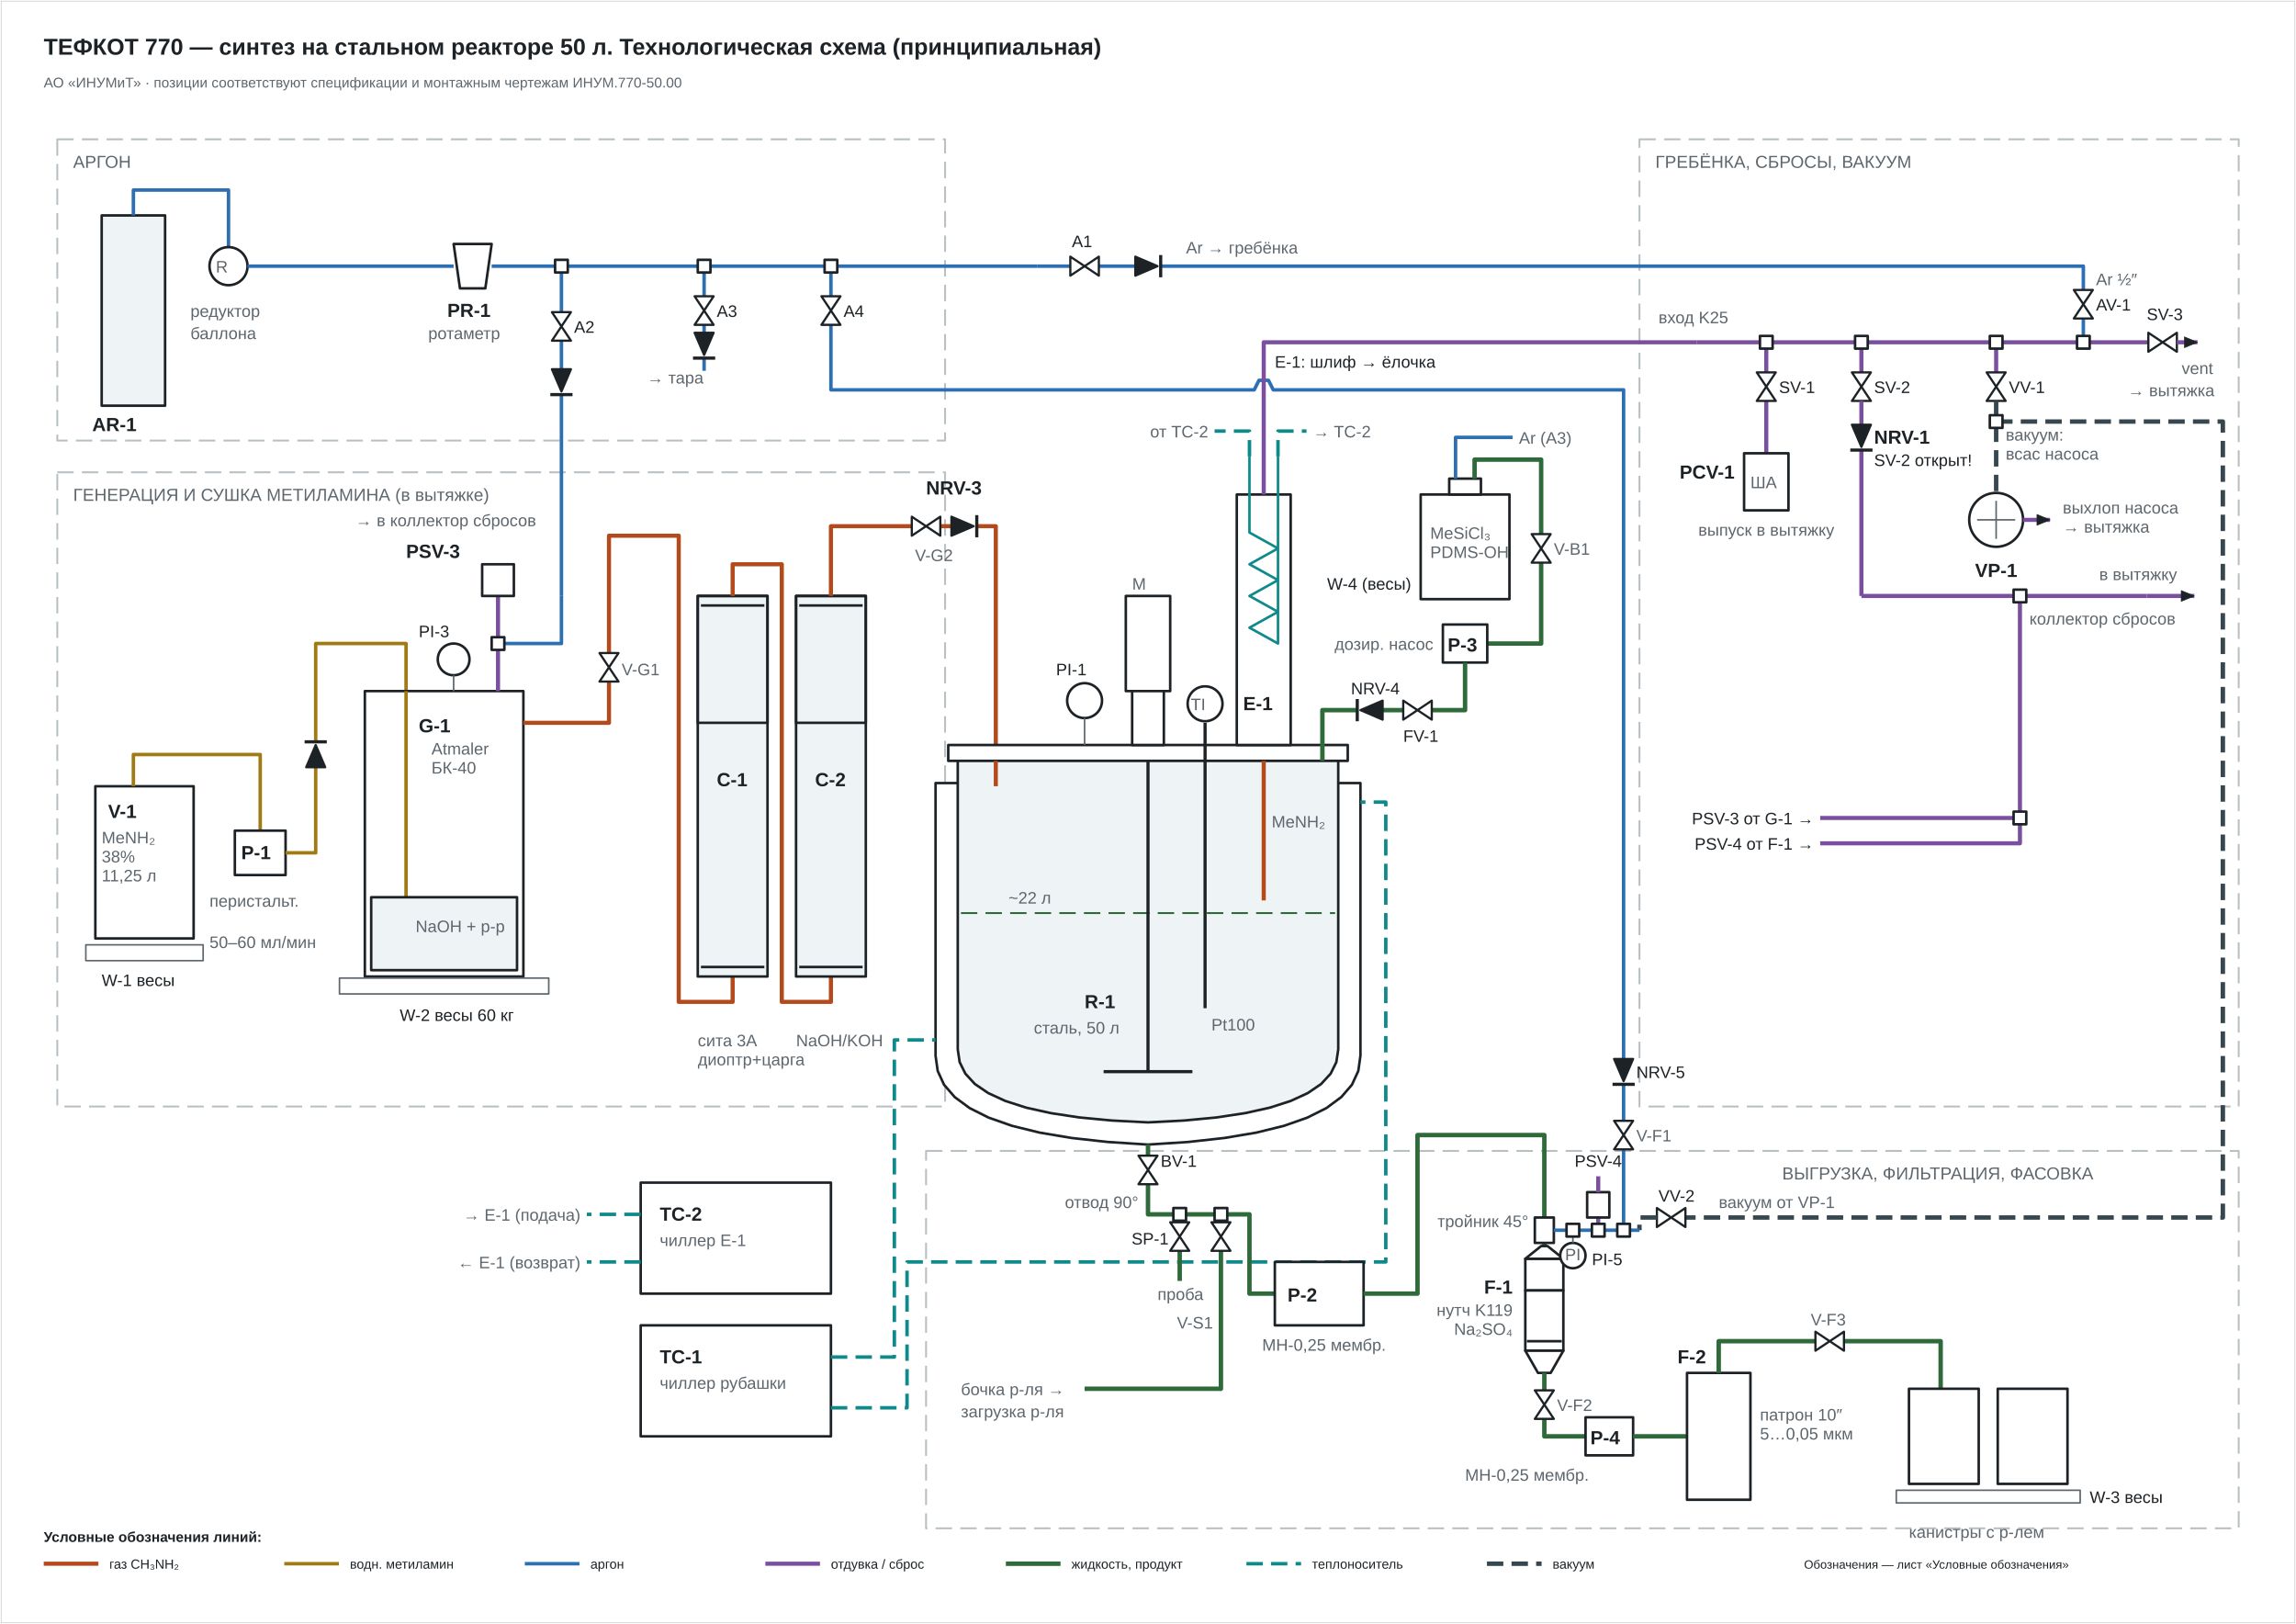
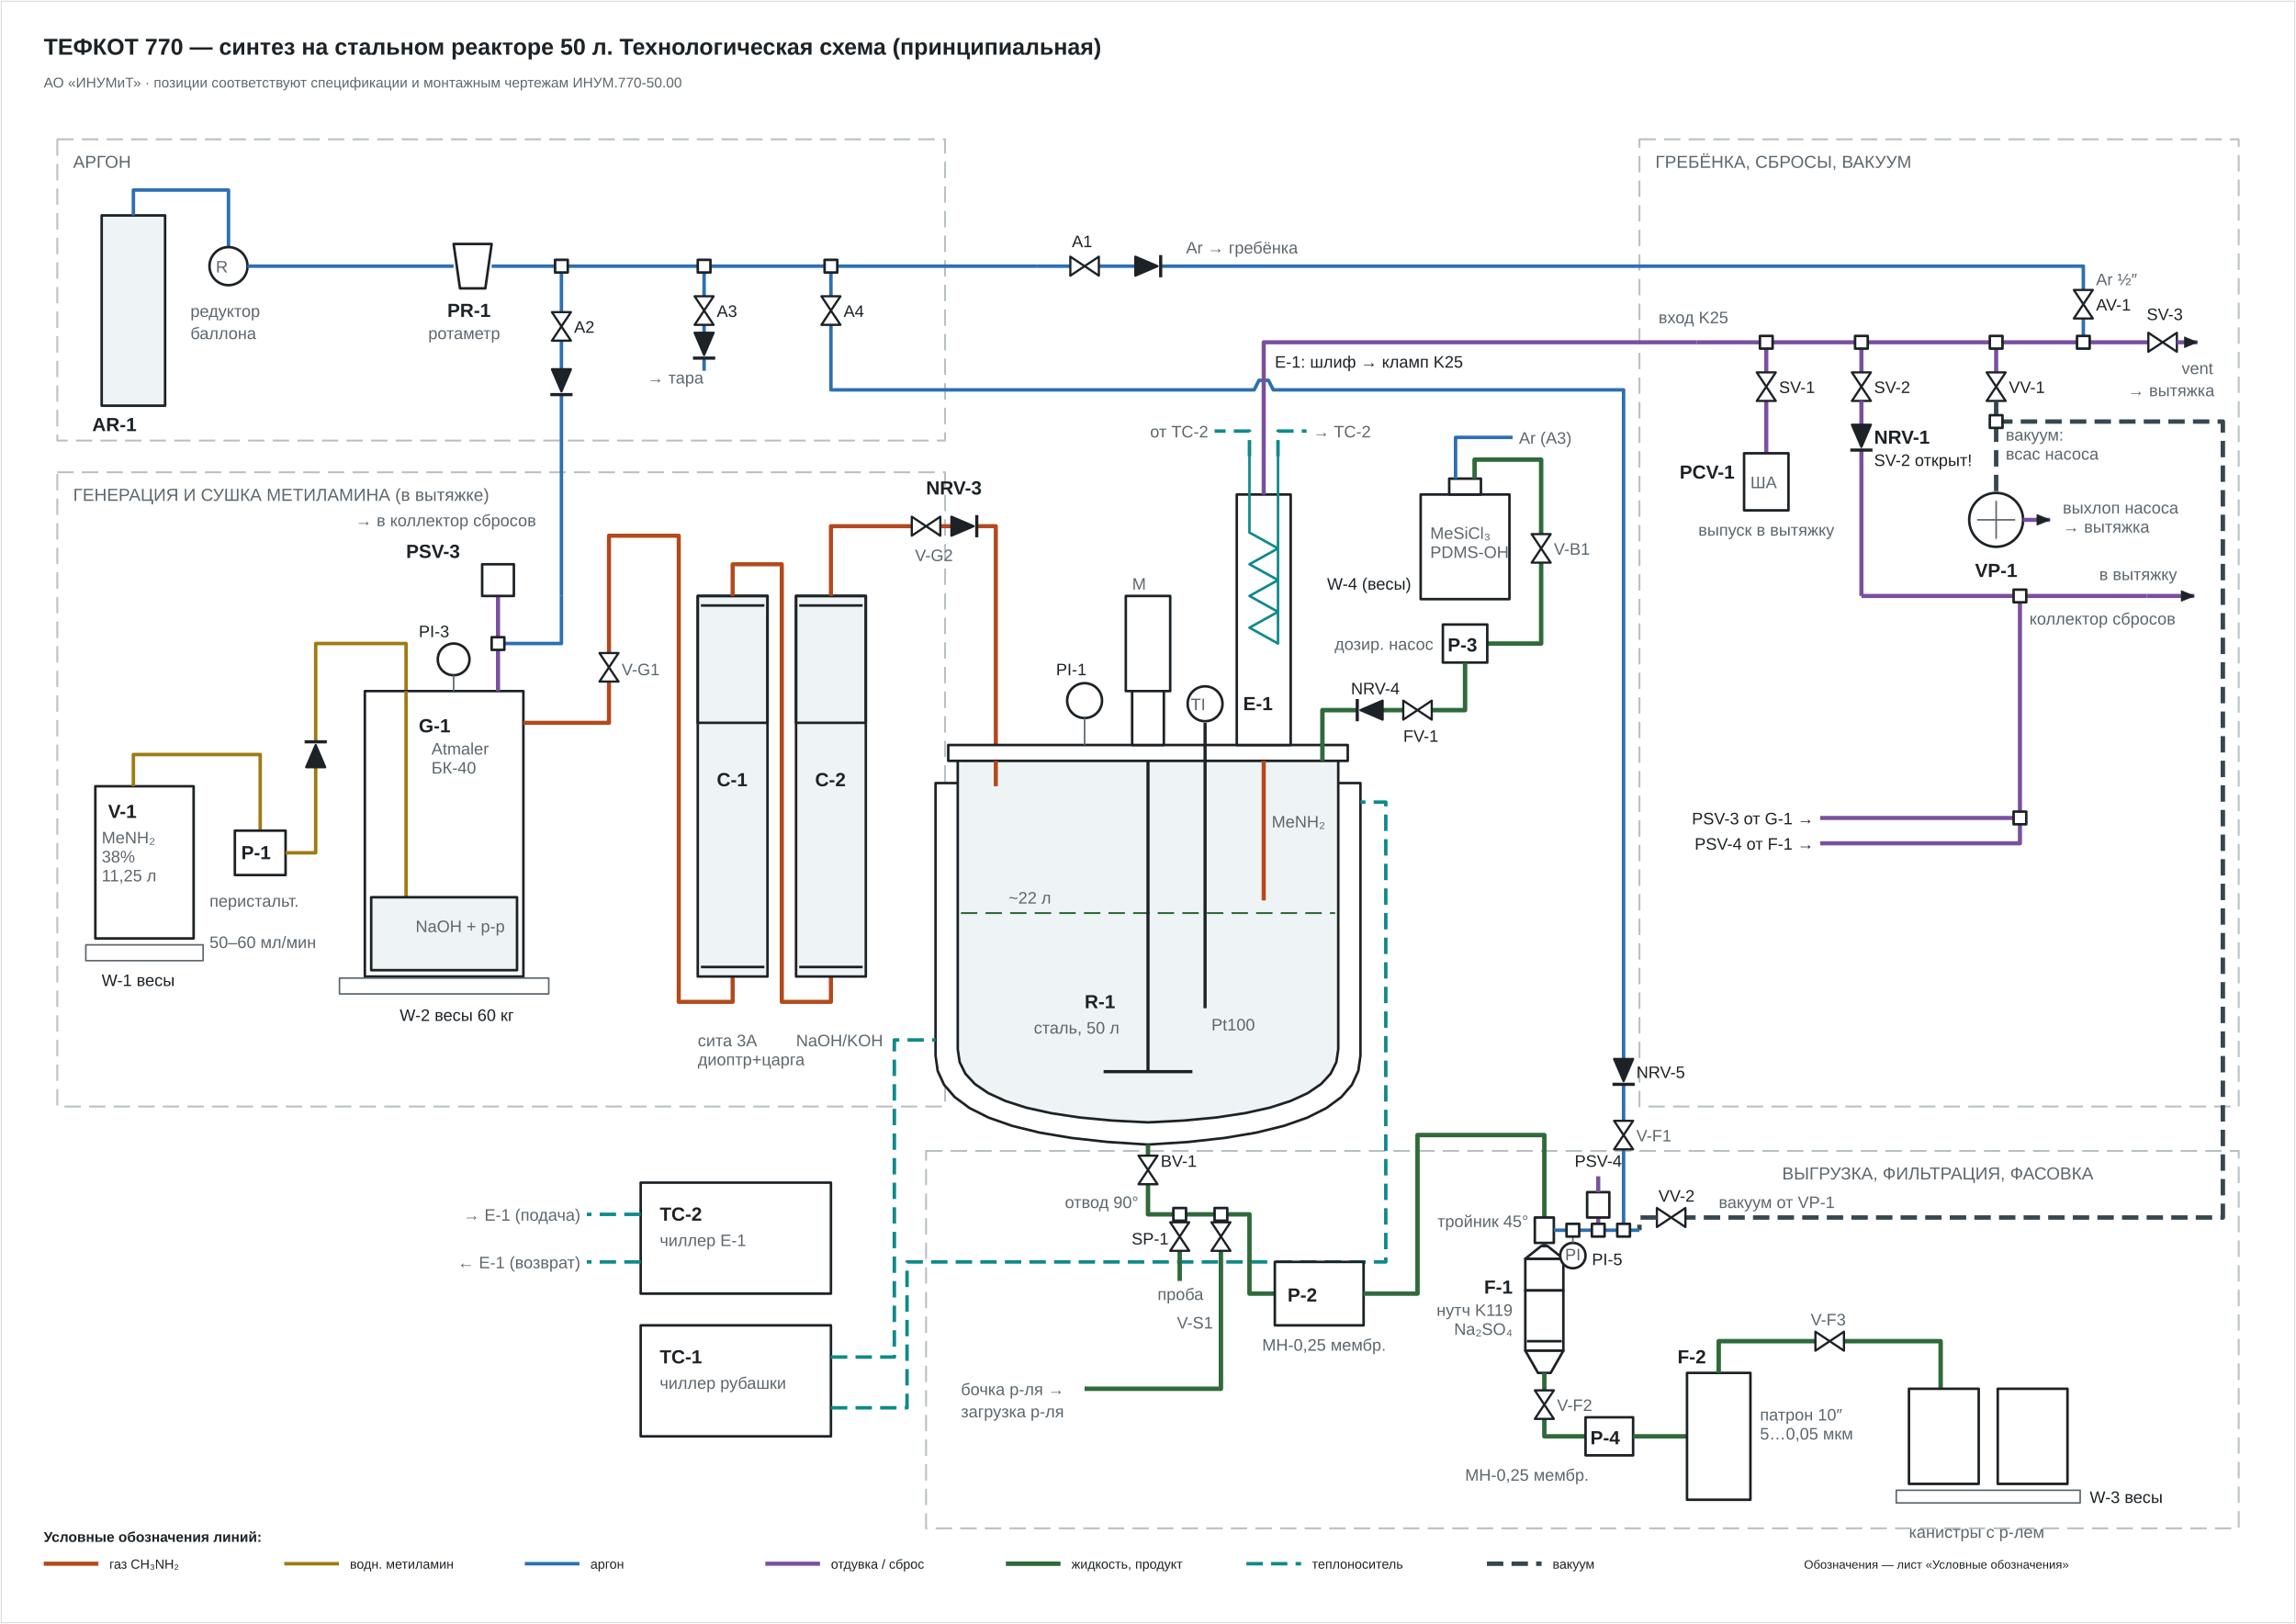
<svg xmlns="http://www.w3.org/2000/svg" viewBox="0 0 420.0 297.0" width="420.0mm" height="297.0mm" font-family="Arial, 'Liberation Sans', sans-serif">
  <rect width="100%" height="100%" fill="#fff" />
  <path d="M0.20,0.20 L419.80,0.20 L419.80,296.80 L0.20,296.80 Z" fill="none" stroke="#bbbbbb" stroke-width="0.1" stroke-linejoin="round" />
  <text x="8.00" y="10.00" font-size="4.2" text-anchor="start" fill="#1d2226" font-weight="bold">ТЕФКОТ 770 — синтез на стальном реакторе 50 л. Технологическая схема (принципиальная)</text>
  <text x="8.00" y="16.00" font-size="2.6" text-anchor="start" fill="#5d666d">АО «ИНУМиТ» · позиции соответствуют спецификации и монтажным чертежам ИНУМ.770-50.00</text>
  <path d="M10.48,25.48 L172.88,25.48 L172.88,80.58 L10.48,80.58 Z" fill="none" stroke="#b9c0c3" stroke-width="0.348" stroke-dasharray="3 1.5" stroke-linejoin="round" />
  <text x="13.38" y="30.70" font-size="3.19" text-anchor="start" fill="#5d666d">АРГОН</text>
  <path d="M10.48,86.38 L172.88,86.38 L172.88,202.38 L10.48,202.38 Z" fill="none" stroke="#b9c0c3" stroke-width="0.348" stroke-dasharray="3 1.5" stroke-linejoin="round" />
  <text x="13.38" y="91.60" font-size="3.19" text-anchor="start" fill="#5d666d">ГЕНЕРАЦИЯ И СУШКА МЕТИЛАМИНА (в вытяжке)</text>
  <path d="M299.90,25.48 L409.52,25.48 L409.52,202.38 L299.90,202.38 Z" fill="none" stroke="#b9c0c3" stroke-width="0.348" stroke-dasharray="3 1.5" stroke-linejoin="round" />
  <text x="302.80" y="30.70" font-size="3.19" text-anchor="start" fill="#5d666d">ГРЕБЁНКА, СБРОСЫ, ВАКУУМ</text>
  <path d="M169.40,210.50 L409.52,210.50 L409.52,279.52 L169.40,279.52 Z" fill="none" stroke="#b9c0c3" stroke-width="0.348" stroke-dasharray="3 1.5" stroke-linejoin="round" />
  <text x="326.00" y="215.72" font-size="3.19" text-anchor="start" fill="#5d666d">ВЫГРУЗКА, ФИЛЬТРАЦИЯ, ФАСОВКА</text>
  <path d="M18.60,39.40 L30.20,39.40 L30.20,74.20 L18.60,74.20 Z" fill="#eef3f5" stroke="#1d2226" stroke-width="0.464" stroke-linejoin="round" />
  <text x="16.86" y="78.84" font-size="3.48" text-anchor="start" fill="#1d2226" font-weight="bold">AR-1</text>
  <path d="M24.40,39.40 L24.40,34.76 L41.80,34.76 L41.80,45.20" fill="none" stroke="#2d6fb3" stroke-width="0.638" stroke-linejoin="round" />
  <circle cx="41.80" cy="48.68" r="3.48" fill="#ffffff" stroke="#1d2226" stroke-width="0.464" />
  <text x="39.48" y="49.84" font-size="3.045" text-anchor="start" fill="#5d666d">R</text>
  <text x="34.84" y="57.96" font-size="3.045" text-anchor="start" fill="#5d666d">редуктор</text>
  <text x="34.84" y="62.02" font-size="3.045" text-anchor="start" fill="#5d666d">баллона</text>
  <path d="M45.28,48.68 L82.98,48.68" fill="none" stroke="#2d6fb3" stroke-width="0.638" stroke-linejoin="round" />
  <path d="M82.98,44.62 L89.94,44.62 L88.78,52.74 L84.14,52.74 Z" fill="#ffffff" stroke="#1d2226" stroke-width="0.464" stroke-linejoin="round" />
  <text x="81.82" y="57.96" font-size="3.48" text-anchor="start" fill="#1d2226" font-weight="bold">PR-1</text>
  <text x="78.34" y="62.02" font-size="3.045" text-anchor="start" fill="#5d666d">ротаметр</text>
  <path d="M89.94,48.68 L169.40,48.68 L189.70,48.68" fill="none" stroke="#2d6fb3" stroke-width="0.638" stroke-linejoin="round" />
  <path d="M102.70,48.68 L102.70,57.09" fill="none" stroke="#2d6fb3" stroke-width="0.638" stroke-linejoin="round" />
  <path d="M102.70,62.31 L102.70,67.53" fill="none" stroke="#2d6fb3" stroke-width="0.638" stroke-linejoin="round" />
  <path d="M102.70,72.17 L102.70,109.00" fill="none" stroke="#2d6fb3" stroke-width="0.638" stroke-linejoin="round" />
  <path d="M100.96,57.09 L104.44,62.31 L100.96,62.31 L104.44,57.09 Z" fill="#ffffff" stroke="#1d2226" stroke-width="0.406" stroke-linejoin="round" />
  <text x="105.02" y="60.86" font-size="3.045" text-anchor="start" fill="#1d2226">A2</text>
  <path d="M100.96,67.53 L102.70,71.59 L104.44,67.53 Z" fill="#1d2226" stroke="#1d2226" stroke-width="0.406" stroke-linejoin="round" />
  <path d="M100.67,72.17 L104.73,72.17" fill="none" stroke="#1d2226" stroke-width="0.58" stroke-linejoin="round" />
  <path d="M128.80,48.68 L128.80,54.19" fill="none" stroke="#2d6fb3" stroke-width="0.638" stroke-linejoin="round" />
  <path d="M128.80,59.41 L128.80,60.86" fill="none" stroke="#2d6fb3" stroke-width="0.638" stroke-linejoin="round" />
  <path d="M128.80,65.50 L128.80,67.82" fill="none" stroke="#2d6fb3" stroke-width="0.638" stroke-linejoin="round" />
  <path d="M127.06,54.19 L130.54,59.41 L127.06,59.41 L130.54,54.19 Z" fill="#ffffff" stroke="#1d2226" stroke-width="0.406" stroke-linejoin="round" />
  <path d="M127.06,60.86 L128.80,64.92 L130.54,60.86 Z" fill="#1d2226" stroke="#1d2226" stroke-width="0.406" stroke-linejoin="round" />
  <path d="M126.77,65.50 L130.83,65.50" fill="none" stroke="#1d2226" stroke-width="0.58" stroke-linejoin="round" />
  <text x="131.12" y="57.96" font-size="3.045" text-anchor="start" fill="#1d2226">A3</text>
  <text x="118.36" y="70.14" font-size="3.045" text-anchor="start" fill="#5d666d">→ тара</text>
  <path d="M152.00,48.68 L152.00,54.19" fill="none" stroke="#2d6fb3" stroke-width="0.638" stroke-linejoin="round" />
  <path d="M152.00,59.41 L152.00,71.30 L229.43,71.30 L230.30,69.56 L232.04,69.56 L232.91,71.30 L297.00,71.30 L297.00,193.68" fill="none" stroke="#2d6fb3" stroke-width="0.638" stroke-linejoin="round" />
  <path d="M297.00,198.32 L297.00,204.99" fill="none" stroke="#2d6fb3" stroke-width="0.638" stroke-linejoin="round" />
  <path d="M297.00,210.21 L297.00,225.00" fill="none" stroke="#2d6fb3" stroke-width="0.638" stroke-linejoin="round" />
  <path d="M150.26,54.19 L153.74,59.41 L150.26,59.41 L153.74,54.19 Z" fill="#ffffff" stroke="#1d2226" stroke-width="0.406" stroke-linejoin="round" />
  <text x="154.32" y="57.96" font-size="3.045" text-anchor="start" fill="#1d2226">A4</text>
  <path d="M295.26,193.68 L297.00,197.74 L298.74,193.68 Z" fill="#1d2226" stroke="#1d2226" stroke-width="0.406" stroke-linejoin="round" />
  <path d="M294.97,198.32 L299.03,198.32" fill="none" stroke="#1d2226" stroke-width="0.58" stroke-linejoin="round" />
  <text x="299.32" y="197.16" font-size="3.045" text-anchor="start" fill="#1d2226">NRV-5</text>
  <path d="M295.26,204.99 L298.74,210.21 L295.26,210.21 L298.74,204.99 Z" fill="#ffffff" stroke="#1d2226" stroke-width="0.406" stroke-linejoin="round" />
  <text x="299.32" y="208.76" font-size="3.045" text-anchor="start" fill="#5d666d">V-F1</text>
  <path d="M189.70,48.68 L195.79,48.68" fill="none" stroke="#2d6fb3" stroke-width="0.638" stroke-linejoin="round" />
  <path d="M201.01,48.68 L207.68,48.68" fill="none" stroke="#2d6fb3" stroke-width="0.638" stroke-linejoin="round" />
  <path d="M212.32,48.68 L381.10,48.68 L381.10,53.03" fill="none" stroke="#2d6fb3" stroke-width="0.638" stroke-linejoin="round" />
  <path d="M381.10,58.25 L381.10,62.60" fill="none" stroke="#2d6fb3" stroke-width="0.638" stroke-linejoin="round" />
  <path d="M195.79,46.94 L201.01,50.42 L201.01,46.94 L195.79,50.42 Z" fill="#ffffff" stroke="#1d2226" stroke-width="0.406" stroke-linejoin="round" />
  <text x="196.08" y="45.20" font-size="3.045" text-anchor="start" fill="#1d2226">A1</text>
  <path d="M207.68,46.94 L211.74,48.68 L207.68,50.42 Z" fill="#1d2226" stroke="#1d2226" stroke-width="0.406" stroke-linejoin="round" />
  <path d="M212.32,46.65 L212.32,50.71" fill="none" stroke="#1d2226" stroke-width="0.58" stroke-linejoin="round" />
  <text x="216.96" y="46.36" font-size="3.045" text-anchor="start" fill="#5d666d">Ar → гребёнка</text>
  <path d="M17.44,143.80 L35.42,143.80 L35.42,171.64 L17.44,171.64 Z" fill="#ffffff" stroke="#1d2226" stroke-width="0.464" stroke-linejoin="round" />
  <text x="19.76" y="149.60" font-size="3.48" text-anchor="start" fill="#1d2226" font-weight="bold">V-1</text>
  <text x="18.60" y="154.24" font-size="3.045" text-anchor="start" fill="#5d666d">MeNH₂</text>
  <text x="18.60" y="157.72" font-size="3.045" text-anchor="start" fill="#5d666d">38%</text>
  <text x="18.60" y="161.20" font-size="3.045" text-anchor="start" fill="#5d666d">11,25 л</text>
  <path d="M15.70,172.80 L37.16,172.80 L37.16,175.70 L15.70,175.70 Z" fill="none" stroke="#5d666d" stroke-width="0.29" stroke-linejoin="round" />
  <text x="18.60" y="180.34" font-size="3.045" text-anchor="start" fill="#1d2226">W-1 весы</text>
  <path d="M24.40,143.80 L24.40,138.00 L47.60,138.00 L47.60,151.92" fill="none" stroke="#a07a12" stroke-width="0.638" stroke-linejoin="round" />
  <path d="M42.96,151.92 L52.24,151.92 L52.24,160.04 L42.96,160.04 Z" fill="#ffffff" stroke="#1d2226" stroke-width="0.464" stroke-linejoin="round" />
  <text x="44.12" y="157.14" font-size="3.48" text-anchor="start" fill="#1d2226" font-weight="bold">P-1</text>
  <text x="38.32" y="165.84" font-size="3.045" text-anchor="start" fill="#5d666d">перистальт.</text>
  <text x="38.32" y="173.38" font-size="3.045" text-anchor="start" fill="#5d666d">50–60 мл/мин</text>
  <path d="M52.24,155.98 L57.75,155.98 L57.75,140.32" fill="none" stroke="#a07a12" stroke-width="0.638" stroke-linejoin="round" />
  <path d="M57.75,135.68 L57.75,117.70 L74.28,117.70 L74.28,126.40" fill="none" stroke="#a07a12" stroke-width="0.638" stroke-linejoin="round" />
  <path d="M56.01,140.32 L57.75,136.26 L59.49,140.32 Z" fill="#1d2226" stroke="#1d2226" stroke-width="0.406" stroke-linejoin="round" />
  <path d="M55.72,135.68 L59.78,135.68" fill="none" stroke="#1d2226" stroke-width="0.58" stroke-linejoin="round" />
  <path d="M66.74,126.40 L95.74,126.40 L95.74,178.60 L66.74,178.60 Z" fill="#ffffff" stroke="#1d2226" stroke-width="0.464" stroke-linejoin="round" />
  <path d="M74.28,126.40 L74.28,172.80" fill="none" stroke="#a07a12" stroke-width="0.638" stroke-linejoin="round" />
  <path d="M67.90,164.10 L94.58,164.10 L94.58,177.44 L67.90,177.44 Z" fill="#eef3f5" stroke="#1d2226" stroke-width="0.464" stroke-linejoin="round" />
  <text x="76.02" y="170.48" font-size="3.045" text-anchor="start" fill="#5d666d">NaOH + р-р</text>
  <text x="76.60" y="133.94" font-size="3.48" text-anchor="start" fill="#1d2226" font-weight="bold">G-1</text>
  <text x="78.92" y="138.00" font-size="3.045" text-anchor="start" fill="#5d666d">Atmaler</text>
  <text x="78.92" y="141.48" font-size="3.045" text-anchor="start" fill="#5d666d">БК-40</text>
  <path d="M62.10,178.89 L100.38,178.89 L100.38,181.79 L62.10,181.79 Z" fill="none" stroke="#5d666d" stroke-width="0.29" stroke-linejoin="round" />
  <text x="73.12" y="186.72" font-size="3.045" text-anchor="start" fill="#1d2226">W-2 весы 60 кг</text>
  <path d="M91.10,126.40 L91.10,117.70 L91.10,109.00" fill="none" stroke="#7a4fa0" stroke-width="0.754" stroke-linejoin="round" />
  <path d="M88.20,103.20 L94.00,103.20 L94.00,109.00 L88.20,109.00 Z" fill="#ffffff" stroke="#1d2226" stroke-width="0.464" stroke-linejoin="round" />
  <text x="74.28" y="102.04" font-size="3.48" text-anchor="start" fill="#1d2226" font-weight="bold">PSV-3</text>
  <text x="65.00" y="96.24" font-size="3.045" text-anchor="start" fill="#5d666d">→ в коллектор сбросов</text>
  <circle cx="82.98" cy="120.60" r="2.90" fill="#ffffff" stroke="#1d2226" stroke-width="0.464" />
  <path d="M82.98,123.50 L82.98,126.40" fill="none" stroke="#5d666d" stroke-width="0.29" stroke-linejoin="round" />
  <text x="76.60" y="116.54" font-size="3.045" text-anchor="start" fill="#1d2226">PI-3</text>
  <path d="M102.70,109.00 L102.70,117.70 L91.10,117.70" fill="none" stroke="#2d6fb3" stroke-width="0.638" stroke-linejoin="round" />
  <path d="M95.74,132.20 L111.40,132.20 L111.40,124.66" fill="none" stroke="#b4491b" stroke-width="0.754" stroke-linejoin="round" />
  <path d="M111.40,119.44 L111.40,97.98 L124.16,97.98 L124.16,183.24 L134.02,183.24 L134.02,178.60" fill="none" stroke="#b4491b" stroke-width="0.754" stroke-linejoin="round" />
  <path d="M109.66,119.44 L113.14,124.66 L109.66,124.66 L113.14,119.44 Z" fill="#ffffff" stroke="#1d2226" stroke-width="0.406" stroke-linejoin="round" />
  <text x="113.72" y="123.50" font-size="3.045" text-anchor="start" fill="#5d666d">V-G1</text>
  <path d="M127.64,109.00 L140.40,109.00 L140.40,178.60 L127.64,178.60 Z" fill="#eef3f5" stroke="#1d2226" stroke-width="0.464" stroke-linejoin="round" />
  <path d="M127.64,109.00 L140.40,109.00 L140.40,132.20 L127.64,132.20 Z" fill="none" stroke="#1d2226" stroke-width="0.464" stroke-linejoin="round" />
  <path d="M128.22,110.74 L139.82,110.74" fill="none" stroke="#1d2226" stroke-width="0.464" stroke-linejoin="round" />
  <path d="M128.22,176.86 L139.82,176.86" fill="none" stroke="#1d2226" stroke-width="0.464" stroke-linejoin="round" />
  <text x="131.12" y="143.80" font-size="3.48" text-anchor="start" fill="#1d2226" font-weight="bold">C-1</text>
  <text x="127.64" y="191.36" font-size="3.045" text-anchor="start" fill="#5d666d">сита 3A</text>
  <text x="127.64" y="194.84" font-size="3.045" text-anchor="start" fill="#5d666d">диоптр+царга</text>
  <path d="M134.02,109.00 L134.02,103.20 L143.01,103.20 L143.01,183.24 L152.00,183.24 L152.00,178.60" fill="none" stroke="#b4491b" stroke-width="0.754" stroke-linejoin="round" />
  <path d="M145.62,109.00 L158.38,109.00 L158.38,178.60 L145.62,178.60 Z" fill="#eef3f5" stroke="#1d2226" stroke-width="0.464" stroke-linejoin="round" />
  <path d="M145.62,109.00 L158.38,109.00 L158.38,132.20 L145.62,132.20 Z" fill="none" stroke="#1d2226" stroke-width="0.464" stroke-linejoin="round" />
  <path d="M146.20,110.74 L157.80,110.74" fill="none" stroke="#1d2226" stroke-width="0.464" stroke-linejoin="round" />
  <path d="M146.20,176.86 L157.80,176.86" fill="none" stroke="#1d2226" stroke-width="0.464" stroke-linejoin="round" />
  <text x="149.10" y="143.80" font-size="3.48" text-anchor="start" fill="#1d2226" font-weight="bold">C-2</text>
  <text x="145.62" y="191.36" font-size="3.045" text-anchor="start" fill="#5d666d">NaOH/KOH</text>
  <path d="M152.00,109.00 L152.00,96.24 L166.79,96.24" fill="none" stroke="#b4491b" stroke-width="0.754" stroke-linejoin="round" />
  <path d="M172.01,96.24 L174.04,96.24" fill="none" stroke="#b4491b" stroke-width="0.754" stroke-linejoin="round" />
  <path d="M178.68,96.24 L182.16,96.24 L182.16,136.26" fill="none" stroke="#b4491b" stroke-width="0.754" stroke-linejoin="round" />
  <path d="M166.79,94.50 L172.01,97.98 L172.01,94.50 L166.79,97.98 Z" fill="#ffffff" stroke="#1d2226" stroke-width="0.406" stroke-linejoin="round" />
  <text x="167.37" y="102.62" font-size="3.045" text-anchor="start" fill="#5d666d">V-G2</text>
  <path d="M174.04,94.50 L178.10,96.24 L174.04,97.98 Z" fill="#1d2226" stroke="#1d2226" stroke-width="0.406" stroke-linejoin="round" />
  <path d="M178.68,94.21 L178.68,98.27" fill="none" stroke="#1d2226" stroke-width="0.58" stroke-linejoin="round" />
  <text x="169.40" y="90.44" font-size="3.48" text-anchor="start" fill="#1d2226" font-weight="bold">NRV-3</text>
  <path d="M171.14,143.22 L171.14,193.10 L171.53,195.87 L172.69,198.39 L174.64,200.65 L177.36,202.66 L180.85,204.41 L185.13,205.91 L190.18,207.15 L196.01,208.13 L202.62,208.86 L210.00,209.34 L217.38,208.86 L223.99,208.13 L229.82,207.15 L234.87,205.91 L239.14,204.41 L242.64,202.66 L245.36,200.65 L247.31,198.39 L248.47,195.87 L248.86,193.10 L248.86,143.22 Z" fill="#ffffff" stroke="#1d2226" stroke-width="0.464" stroke-linejoin="round" />
  <path d="M175.20,138.00 L175.20,191.94 L175.55,194.27 L176.59,196.37 L178.33,198.26 L180.77,199.92 L183.90,201.36 L187.73,202.59 L192.25,203.59 L197.47,204.38 L203.39,204.94 L210.00,205.28 L216.61,204.94 L222.53,204.38 L227.75,203.59 L232.27,202.59 L236.10,201.36 L239.23,199.92 L241.67,198.26 L243.41,196.37 L244.45,194.27 L244.80,191.94 L244.80,138.00 Z" fill="#eef3f5" stroke="#1d2226" stroke-width="0.464" stroke-linejoin="round" />
  <path d="M173.46,136.26 L246.54,136.26 L246.54,139.16 L173.46,139.16 Z" fill="#ffffff" stroke="#1d2226" stroke-width="0.464" stroke-linejoin="round" />
  <path d="M175.78,167.00 L244.22,167.00" fill="none" stroke="#2f6b3a" stroke-width="0.348" stroke-dasharray="3 1.5" stroke-linejoin="round" />
  <text x="184.48" y="165.26" font-size="3.045" text-anchor="start" fill="#5d666d">~22 л</text>
  <text x="198.40" y="184.40" font-size="3.48" text-anchor="start" fill="#1d2226" font-weight="bold">R-1</text>
  <text x="189.12" y="189.04" font-size="3.045" text-anchor="start" fill="#5d666d">сталь, 50 л</text>
  <path d="M182.16,139.16 L182.16,143.80" fill="none" stroke="#b4491b" stroke-width="0.754" stroke-linejoin="round" />
  <path d="M231.17,139.16 L231.17,164.68" fill="none" stroke="#b4491b" stroke-width="0.754" stroke-linejoin="round" />
  <text x="232.62" y="151.34" font-size="3.045" text-anchor="start" fill="#5d666d">MeNH₂</text>
  <circle cx="198.40" cy="128.14" r="3.19" fill="#ffffff" stroke="#1d2226" stroke-width="0.464" />
  <path d="M198.40,131.33 L198.40,136.26" fill="none" stroke="#5d666d" stroke-width="0.29" stroke-linejoin="round" />
  <text x="193.18" y="123.50" font-size="3.045" text-anchor="start" fill="#1d2226">PI-1</text>
  <path d="M205.94,109.00 L214.06,109.00 L214.06,126.40 L205.94,126.40 Z" fill="#ffffff" stroke="#1d2226" stroke-width="0.464" stroke-linejoin="round" />
  <text x="207.10" y="107.84" font-size="3.045" text-anchor="start" fill="#5d666d">M</text>
  <path d="M207.10,126.40 L212.90,126.40 L212.90,136.26 L207.10,136.26 Z" fill="#ffffff" stroke="#1d2226" stroke-width="0.464" stroke-linejoin="round" />
  <path d="M210.00,139.16 L210.00,196.00" fill="none" stroke="#1d2226" stroke-width="0.58" stroke-linejoin="round" />
  <path d="M201.88,196.00 L218.12,196.00" fill="none" stroke="#1d2226" stroke-width="0.58" stroke-linejoin="round" />
  <path d="M220.44,132.20 L220.44,184.40" fill="none" stroke="#1d2226" stroke-width="0.58" stroke-linejoin="round" />
  <circle cx="220.44" cy="128.72" r="3.19" fill="#ffffff" stroke="#1d2226" stroke-width="0.464" />
  <text x="217.83" y="129.88" font-size="3.045" text-anchor="start" fill="#5d666d">TI</text>
  <text x="221.60" y="188.46" font-size="3.045" text-anchor="start" fill="#5d666d">Pt100</text>
  <path d="M226.24,90.44 L236.10,90.44 L236.10,136.26 L226.24,136.26 Z" fill="#ffffff" stroke="#1d2226" stroke-width="0.464" stroke-linejoin="round" />
  <path d="M228.56,83.48 L228.56,97.40 L233.78,100.30 L228.56,103.20 L233.78,106.10 L228.56,109.00 L233.78,111.90 L228.56,114.80 L233.78,117.70 L233.78,83.48" fill="none" stroke="#0f8a8a" stroke-width="0.464" stroke-linejoin="round" />
  <path d="M228.56,83.48 L228.56,78.84 L222.18,78.84" fill="none" stroke="#0f8a8a" stroke-width="0.638" stroke-dasharray="3 1.5" stroke-linejoin="round" />
  <path d="M233.78,83.48 L233.78,78.84 L239.00,78.84" fill="none" stroke="#0f8a8a" stroke-width="0.638" stroke-dasharray="3 1.5" stroke-linejoin="round" />
  <text x="240.16" y="80.00" font-size="3.045" text-anchor="start" fill="#5d666d">→ TC-2</text>
  <text x="221.02" y="80.00" font-size="3.045" text-anchor="end" fill="#5d666d">от TC-2</text>
  <text x="227.40" y="129.88" font-size="3.48" text-anchor="start" fill="#1d2226" font-weight="bold">E-1</text>
  <path d="M259.88,90.44 L276.12,90.44 L276.12,109.58 L259.88,109.58 Z" fill="#ffffff" stroke="#1d2226" stroke-width="0.464" stroke-linejoin="round" />
  <path d="M265.10,87.54 L270.90,87.54 L270.90,90.44 L265.10,90.44 Z" fill="#ffffff" stroke="#1d2226" stroke-width="0.464" stroke-linejoin="round" />
  <text x="261.62" y="98.56" font-size="3.045" text-anchor="start" fill="#5d666d">MeSiCl₃</text>
  <text x="261.62" y="102.04" font-size="3.045" text-anchor="start" fill="#5d666d">PDMS-OH</text>
  <text x="258.14" y="107.84" font-size="3.045" text-anchor="end" fill="#1d2226">W-4 (весы)</text>
  <path d="M266.26,87.54 L266.26,80.00 L276.70,80.00" fill="none" stroke="#2d6fb3" stroke-width="0.638" stroke-linejoin="round" />
  <text x="277.86" y="81.16" font-size="3.045" text-anchor="start" fill="#5d666d">Ar (A3)</text>
  <path d="M269.74,87.54 L269.74,84.06 L281.92,84.06 L281.92,97.69" fill="none" stroke="#2f6b3a" stroke-width="0.812" stroke-linejoin="round" />
  <path d="M281.92,102.91 L281.92,117.70 L272.06,117.70" fill="none" stroke="#2f6b3a" stroke-width="0.812" stroke-linejoin="round" />
  <path d="M280.18,97.69 L283.66,102.91 L280.18,102.91 L283.66,97.69 Z" fill="#ffffff" stroke="#1d2226" stroke-width="0.406" stroke-linejoin="round" />
  <text x="284.24" y="101.46" font-size="3.045" text-anchor="start" fill="#5d666d">V-B1</text>
  <path d="M263.94,114.22 L272.06,114.22 L272.06,121.18 L263.94,121.18 Z" fill="#ffffff" stroke="#1d2226" stroke-width="0.464" stroke-linejoin="round" />
  <text x="264.81" y="119.15" font-size="3.48" text-anchor="start" fill="#1d2226" font-weight="bold">P-3</text>
  <text x="262.20" y="118.86" font-size="3.045" text-anchor="end" fill="#5d666d">дозир. насос</text>
  <path d="M268.00,121.18 L268.00,129.88 L261.91,129.88" fill="none" stroke="#2f6b3a" stroke-width="0.812" stroke-linejoin="round" />
  <path d="M256.69,129.88 L252.92,129.88" fill="none" stroke="#2f6b3a" stroke-width="0.812" stroke-linejoin="round" />
  <path d="M248.28,129.88 L241.90,129.88 L241.90,139.16" fill="none" stroke="#2f6b3a" stroke-width="0.812" stroke-linejoin="round" />
  <path d="M256.69,128.14 L261.91,131.62 L261.91,128.14 L256.69,131.62 Z" fill="#ffffff" stroke="#1d2226" stroke-width="0.406" stroke-linejoin="round" />
  <text x="256.69" y="135.68" font-size="3.045" text-anchor="start" fill="#1d2226">FV-1</text>
  <path d="M252.92,128.14 L248.86,129.88 L252.92,131.62 Z" fill="#1d2226" stroke="#1d2226" stroke-width="0.406" stroke-linejoin="round" />
  <path d="M248.28,127.85 L248.28,131.91" fill="none" stroke="#1d2226" stroke-width="0.58" stroke-linejoin="round" />
  <text x="247.12" y="126.98" font-size="3.045" text-anchor="start" fill="#1d2226">NRV-4</text>
  <path d="M231.17,90.44 L231.17,62.60 L310.34,62.60" fill="none" stroke="#7a4fa0" stroke-width="0.754" stroke-linejoin="round" />
-   <text x="233.20" y="67.24" font-size="3.045" text-anchor="start" fill="#1d2226">E-1: шлиф → ёлочка</text>
+   <text x="233.20" y="67.24" font-size="3.045" text-anchor="start" fill="#1d2226">E-1: шлиф → кламп K25</text>
  <path d="M117.20,242.40 L152.00,242.40 L152.00,262.70 L117.20,262.70 Z" fill="#ffffff" stroke="#1d2226" stroke-width="0.464" stroke-linejoin="round" />
  <text x="120.68" y="249.36" font-size="3.48" text-anchor="start" fill="#1d2226" font-weight="bold">TC-1</text>
  <text x="120.68" y="254.00" font-size="3.045" text-anchor="start" fill="#5d666d">чиллер рубашки</text>
  <path d="M117.20,216.30 L152.00,216.30 L152.00,236.60 L117.20,236.60 Z" fill="#ffffff" stroke="#1d2226" stroke-width="0.464" stroke-linejoin="round" />
  <text x="120.68" y="223.26" font-size="3.48" text-anchor="start" fill="#1d2226" font-weight="bold">TC-2</text>
  <text x="120.68" y="227.90" font-size="3.045" text-anchor="start" fill="#5d666d">чиллер E-1</text>
  <path d="M117.20,222.10 L107.34,222.10" fill="none" stroke="#0f8a8a" stroke-width="0.638" stroke-dasharray="3 1.5" stroke-linejoin="round" />
  <text x="106.18" y="223.26" font-size="3.045" text-anchor="end" fill="#5d666d">→ E-1 (подача)</text>
  <path d="M117.20,230.80 L107.34,230.80" fill="none" stroke="#0f8a8a" stroke-width="0.638" stroke-dasharray="3 1.5" stroke-linejoin="round" />
  <text x="106.18" y="231.96" font-size="3.045" text-anchor="end" fill="#5d666d">← E-1 (возврат)</text>
  <path d="M152.00,248.20 L163.60,248.20 L163.60,190.20 L171.14,190.20" fill="none" stroke="#0f8a8a" stroke-width="0.638" stroke-dasharray="3 1.5" stroke-linejoin="round" />
  <path d="M152.00,257.48 L165.92,257.48 L165.92,230.80 L253.50,230.80 L253.50,146.70 L248.86,146.70" fill="none" stroke="#0f8a8a" stroke-width="0.638" stroke-dasharray="3 1.5" stroke-linejoin="round" />
  <path d="M310.34,62.60 L392.99,62.60" fill="none" stroke="#7a4fa0" stroke-width="0.754" stroke-linejoin="round" />
  <text x="303.38" y="59.12" font-size="3.045" text-anchor="start" fill="#5d666d">вход K25</text>
  <path d="M323.10,62.60 L323.10,68.11" fill="none" stroke="#7a4fa0" stroke-width="0.754" stroke-linejoin="round" />
  <path d="M323.10,73.33 L323.10,82.90" fill="none" stroke="#7a4fa0" stroke-width="0.754" stroke-linejoin="round" />
  <path d="M321.36,68.11 L324.84,73.33 L321.36,73.33 L324.84,68.11 Z" fill="#ffffff" stroke="#1d2226" stroke-width="0.406" stroke-linejoin="round" />
  <text x="325.42" y="71.88" font-size="3.045" text-anchor="start" fill="#1d2226">SV-1</text>
  <path d="M319.04,82.90 L327.16,82.90 L327.16,93.34 L319.04,93.34 Z" fill="#ffffff" stroke="#1d2226" stroke-width="0.464" stroke-linejoin="round" />
  <text x="320.20" y="89.28" font-size="3.045" text-anchor="start" fill="#5d666d">ША</text>
  <text x="317.30" y="87.54" font-size="3.48" text-anchor="end" fill="#1d2226" font-weight="bold">PCV-1</text>
  <text x="323.10" y="97.98" font-size="3.045" text-anchor="middle" fill="#5d666d">выпуск в вытяжку</text>
  <path d="M340.50,62.60 L340.50,68.11" fill="none" stroke="#7a4fa0" stroke-width="0.754" stroke-linejoin="round" />
  <path d="M338.76,68.11 L342.24,73.33 L338.76,73.33 L342.24,68.11 Z" fill="#ffffff" stroke="#1d2226" stroke-width="0.406" stroke-linejoin="round" />
  <text x="342.82" y="71.88" font-size="3.045" text-anchor="start" fill="#1d2226">SV-2</text>
  <path d="M340.50,73.33 L340.50,77.68" fill="none" stroke="#7a4fa0" stroke-width="0.754" stroke-linejoin="round" />
  <path d="M340.50,82.32 L340.50,109.00" fill="none" stroke="#7a4fa0" stroke-width="0.754" stroke-linejoin="round" />
  <path d="M338.76,77.68 L340.50,81.74 L342.24,77.68 Z" fill="#1d2226" stroke="#1d2226" stroke-width="0.406" stroke-linejoin="round" />
  <path d="M338.47,82.32 L342.53,82.32" fill="none" stroke="#1d2226" stroke-width="0.58" stroke-linejoin="round" />
  <text x="342.82" y="81.16" font-size="3.48" text-anchor="start" fill="#1d2226" font-weight="bold">NRV-1</text>
  <text x="342.82" y="85.22" font-size="3.045" text-anchor="start" fill="#1d2226">SV-2 открыт!</text>
  <path d="M365.15,62.60 L365.15,68.11" fill="none" stroke="#7a4fa0" stroke-width="0.754" stroke-linejoin="round" />
  <path d="M363.41,68.11 L366.89,73.33 L363.41,73.33 L366.89,68.11 Z" fill="#ffffff" stroke="#1d2226" stroke-width="0.406" stroke-linejoin="round" />
  <text x="367.47" y="71.88" font-size="3.045" text-anchor="start" fill="#1d2226">VV-1</text>
  <path d="M365.15,73.33 L365.15,90.15" fill="none" stroke="#37474f" stroke-width="0.812" stroke-dasharray="3 1.5" stroke-linejoin="round" />
  <path d="M365.15,77.10 L406.62,77.10 L406.62,222.68 L308.31,222.68" fill="none" stroke="#37474f" stroke-width="0.812" stroke-dasharray="3 1.5" stroke-linejoin="round" />
  <path d="M303.09,220.94 L308.31,224.42 L308.31,220.94 L303.09,224.42 Z" fill="#ffffff" stroke="#1d2226" stroke-width="0.406" stroke-linejoin="round" />
  <path d="M303.09,222.68 L299.90,222.68 L299.90,225.00" fill="none" stroke="#37474f" stroke-width="0.812" stroke-dasharray="3 1.5" stroke-linejoin="round" />
  <text x="303.38" y="219.78" font-size="3.045" text-anchor="start" fill="#1d2226">VV-2</text>
  <text x="314.40" y="220.94" font-size="3.045" text-anchor="start" fill="#5d666d">вакуум от VP-1</text>
  <text x="366.89" y="80.58" font-size="3.045" text-anchor="start" fill="#5d666d">вакуум:</text>
  <text x="366.89" y="84.06" font-size="3.045" text-anchor="start" fill="#5d666d">всас насоса</text>
  <circle cx="365.15" cy="95.08" r="4.93" fill="#ffffff" stroke="#1d2226" stroke-width="0.464" />
  <path d="M361.67,95.08 L368.63,95.08" fill="none" stroke="#5d666d" stroke-width="0.29" stroke-linejoin="round" />
  <path d="M365.15,91.60 L365.15,98.56" fill="none" stroke="#5d666d" stroke-width="0.29" stroke-linejoin="round" />
  <text x="365.15" y="105.52" font-size="3.48" text-anchor="middle" fill="#1d2226" font-weight="bold">VP-1</text>
  <path d="M370.08,95.08 L375.01,95.08" fill="none" stroke="#7a4fa0" stroke-width="0.754" stroke-linejoin="round" />
  <path d="M375.01,95.08 L372.61,96.08 L372.61,94.08 Z" fill="#1d2226" stroke="#1d2226" stroke-width="0.1" stroke-linejoin="round" />
  <text x="377.33" y="93.92" font-size="3.045" text-anchor="start" fill="#5d666d">выхлоп насоса</text>
  <text x="377.33" y="97.40" font-size="3.045" text-anchor="start" fill="#5d666d">→ вытяжка</text>
  <path d="M379.36,53.03 L382.84,58.25 L379.36,58.25 L382.84,53.03 Z" fill="#ffffff" stroke="#1d2226" stroke-width="0.406" stroke-linejoin="round" />
  <text x="383.42" y="56.80" font-size="3.045" text-anchor="start" fill="#1d2226">AV-1</text>
  <text x="383.42" y="52.16" font-size="3.045" text-anchor="start" fill="#5d666d">Ar ½″</text>
  <path d="M392.99,60.86 L398.21,64.34 L398.21,60.86 L392.99,64.34 Z" fill="#ffffff" stroke="#1d2226" stroke-width="0.406" stroke-linejoin="round" />
  <text x="392.70" y="58.54" font-size="3.045" text-anchor="start" fill="#1d2226">SV-3</text>
  <path d="M398.21,62.60 L401.98,62.60" fill="none" stroke="#7a4fa0" stroke-width="0.754" stroke-linejoin="round" />
  <path d="M401.98,62.60 L399.58,63.60 L399.58,61.60 Z" fill="#1d2226" stroke="#1d2226" stroke-width="0.1" stroke-linejoin="round" />
  <text x="399.08" y="68.40" font-size="3.045" text-anchor="start" fill="#5d666d">vent</text>
  <text x="389.22" y="72.46" font-size="3.045" text-anchor="start" fill="#5d666d">→ вытяжка</text>
  <path d="M340.50,109.00 L392.70,109.00" fill="none" stroke="#7a4fa0" stroke-width="0.754" stroke-linejoin="round" />
  <path d="M392.70,109.00 L401.40,109.00" fill="none" stroke="#7a4fa0" stroke-width="0.754" stroke-linejoin="round" />
  <path d="M401.40,109.00 L399.00,110.00 L399.00,108.00 Z" fill="#1d2226" stroke="#1d2226" stroke-width="0.1" stroke-linejoin="round" />
  <text x="371.24" y="114.22" font-size="3.045" text-anchor="start" fill="#5d666d">коллектор сбросов</text>
  <text x="384.00" y="106.10" font-size="3.045" text-anchor="start" fill="#5d666d">в вытяжку</text>
  <text x="331.80" y="150.76" font-size="3.045" text-anchor="end" fill="#1d2226">PSV-3 от G-1 →</text>
  <path d="M332.96,149.60 L369.50,149.60" fill="none" stroke="#7a4fa0" stroke-width="0.754" stroke-linejoin="round" />
  <text x="331.80" y="155.40" font-size="3.045" text-anchor="end" fill="#1d2226">PSV-4 от F-1 →</text>
  <path d="M332.96,154.24 L369.50,154.24 L369.50,109.00" fill="none" stroke="#7a4fa0" stroke-width="0.754" stroke-linejoin="round" />
  <path d="M210.00,209.34 L210.00,211.37" fill="none" stroke="#2f6b3a" stroke-width="0.812" stroke-linejoin="round" />
  <path d="M210.00,216.59 L210.00,222.10 L228.56,222.10 L228.56,236.60 L233.20,236.60" fill="none" stroke="#2f6b3a" stroke-width="0.812" stroke-linejoin="round" />
  <path d="M208.26,211.37 L211.74,216.59 L208.26,216.59 L211.74,211.37 Z" fill="#ffffff" stroke="#1d2226" stroke-width="0.406" stroke-linejoin="round" />
  <text x="212.32" y="213.40" font-size="3.045" text-anchor="start" fill="#1d2226">BV-1</text>
  <text x="208.26" y="220.94" font-size="3.045" text-anchor="end" fill="#5d666d">отвод 90°</text>
  <path d="M215.80,222.10 L215.80,223.55" fill="none" stroke="#2f6b3a" stroke-width="0.812" stroke-linejoin="round" />
  <path d="M215.80,228.77 L215.80,234.28" fill="none" stroke="#2f6b3a" stroke-width="0.812" stroke-linejoin="round" />
  <path d="M214.06,223.55 L217.54,228.77 L214.06,228.77 L217.54,223.55 Z" fill="#ffffff" stroke="#1d2226" stroke-width="0.406" stroke-linejoin="round" />
  <text x="213.77" y="227.61" font-size="3.045" text-anchor="end" fill="#1d2226">SP-1</text>
  <text x="211.74" y="237.76" font-size="3.045" text-anchor="start" fill="#5d666d">проба</text>
  <path d="M223.34,222.10 L223.34,223.55" fill="none" stroke="#2f6b3a" stroke-width="0.812" stroke-linejoin="round" />
  <path d="M223.34,228.77 L223.34,254.00 L198.40,254.00" fill="none" stroke="#2f6b3a" stroke-width="0.812" stroke-linejoin="round" />
  <path d="M221.60,223.55 L225.08,228.77 L221.60,228.77 L225.08,223.55 Z" fill="#ffffff" stroke="#1d2226" stroke-width="0.406" stroke-linejoin="round" />
  <text x="221.89" y="242.98" font-size="3.045" text-anchor="end" fill="#5d666d">V-S1</text>
  <text x="175.78" y="255.16" font-size="3.045" text-anchor="start" fill="#5d666d">бочка р-ля →</text>
  <text x="175.78" y="259.22" font-size="3.045" text-anchor="start" fill="#5d666d">загрузка р-ля</text>
  <path d="M233.20,230.80 L249.44,230.80 L249.44,242.40 L233.20,242.40 Z" fill="#ffffff" stroke="#1d2226" stroke-width="0.464" stroke-linejoin="round" />
  <text x="235.52" y="238.05" font-size="3.48" text-anchor="start" fill="#1d2226" font-weight="bold">P-2</text>
  <text x="230.88" y="247.04" font-size="3.045" text-anchor="start" fill="#5d666d">МН-0,25 мембр.</text>
  <path d="M249.44,236.60 L259.30,236.60 L259.30,207.60 L282.50,207.60 L282.50,227.90" fill="none" stroke="#2f6b3a" stroke-width="0.812" stroke-linejoin="round" />
  <path d="M281.92,227.90 L283.08,227.90 L285.98,230.22 L279.02,230.22 Z" fill="#ffffff" stroke="#1d2226" stroke-width="0.464" stroke-linejoin="round" />
  <path d="M279.02,230.22 L285.98,230.22 L285.98,236.02 L279.02,236.02 Z" fill="none" stroke="#1d2226" stroke-width="0.464" stroke-linejoin="round" />
  <path d="M279.02,236.02 L285.98,236.02 L285.98,247.04 L279.02,247.04 Z" fill="#ffffff" stroke="#1d2226" stroke-width="0.464" stroke-linejoin="round" />
  <path d="M279.31,245.30 L285.69,245.30" fill="none" stroke="#1d2226" stroke-width="0.464" stroke-linejoin="round" />
  <path d="M279.02,247.04 L285.98,247.04 L283.66,251.10 L281.34,251.10 Z" fill="#ffffff" stroke="#1d2226" stroke-width="0.464" stroke-linejoin="round" />
  <text x="276.70" y="236.60" font-size="3.48" text-anchor="end" fill="#1d2226" font-weight="bold">F-1</text>
  <text x="276.70" y="240.66" font-size="3.045" text-anchor="end" fill="#5d666d">нутч K119</text>
  <text x="276.70" y="244.14" font-size="3.045" text-anchor="end" fill="#5d666d">Na₂SO₄</text>
  <path d="M280.76,222.68 L284.24,222.68 L284.24,227.32 L280.76,227.32 Z" fill="#ffffff" stroke="#1d2226" stroke-width="0.464" stroke-linejoin="round" />
  <path d="M284.24,225.00 L299.90,225.00" fill="none" stroke="#2d6fb3" stroke-width="0.638" stroke-linejoin="round" />
  <text x="279.60" y="224.42" font-size="3.045" text-anchor="end" fill="#5d666d">тройник 45°</text>
  <circle cx="287.72" cy="229.64" r="2.32" fill="#ffffff" stroke="#1d2226" stroke-width="0.464" />
  <text x="287.72" y="230.51" font-size="3.045" text-anchor="middle" fill="#5d666d">PI</text>
  <path d="M287.72,225.00 L287.72,227.32" fill="none" stroke="#5d666d" stroke-width="0.29" stroke-linejoin="round" />
  <text x="291.20" y="231.38" font-size="3.045" text-anchor="start" fill="#1d2226">PI-5</text>
  <path d="M292.36,225.00 L292.36,222.68" fill="none" stroke="#7a4fa0" stroke-width="0.754" stroke-linejoin="round" />
  <path d="M290.33,218.04 L294.39,218.04 L294.39,222.68 L290.33,222.68 Z" fill="#ffffff" stroke="#1d2226" stroke-width="0.464" stroke-linejoin="round" />
  <path d="M292.36,218.04 L292.36,215.14" fill="none" stroke="#7a4fa0" stroke-width="0.754" stroke-linejoin="round" />
  <text x="292.36" y="213.40" font-size="3.045" text-anchor="middle" fill="#1d2226">PSV-4</text>
  <path d="M282.50,251.10 L282.50,254.29" fill="none" stroke="#2f6b3a" stroke-width="0.812" stroke-linejoin="round" />
  <path d="M282.50,259.51 L282.50,262.70 L290.04,262.70" fill="none" stroke="#2f6b3a" stroke-width="0.812" stroke-linejoin="round" />
  <path d="M290.04,259.22 L298.74,259.22 L298.74,266.18 L290.04,266.18 Z" fill="#ffffff" stroke="#1d2226" stroke-width="0.464" stroke-linejoin="round" />
  <text x="290.91" y="264.15" font-size="3.48" text-anchor="start" fill="#1d2226" font-weight="bold">P-4</text>
  <text x="268.00" y="270.82" font-size="3.045" text-anchor="start" fill="#5d666d">МН-0,25 мембр.</text>
  <path d="M298.74,262.70 L308.60,262.70" fill="none" stroke="#2f6b3a" stroke-width="0.812" stroke-linejoin="round" />
  <path d="M280.76,254.29 L284.24,259.51 L280.76,259.51 L284.24,254.29 Z" fill="#ffffff" stroke="#1d2226" stroke-width="0.406" stroke-linejoin="round" />
  <text x="284.82" y="258.06" font-size="3.045" text-anchor="start" fill="#5d666d">V-F2</text>
  <path d="M308.60,251.10 L320.20,251.10 L320.20,274.30 L308.60,274.30 Z" fill="#ffffff" stroke="#1d2226" stroke-width="0.464" stroke-linejoin="round" />
  <text x="306.86" y="249.36" font-size="3.48" text-anchor="start" fill="#1d2226" font-weight="bold">F-2</text>
  <text x="321.94" y="259.80" font-size="3.045" text-anchor="start" fill="#5d666d">патрон 10″</text>
  <text x="321.94" y="263.28" font-size="3.045" text-anchor="start" fill="#5d666d">5…0,05 мкм</text>
  <path d="M314.40,251.10 L314.40,245.30 L332.09,245.30" fill="none" stroke="#2f6b3a" stroke-width="0.812" stroke-linejoin="round" />
  <path d="M337.31,245.30 L355.00,245.30 L355.00,254.00" fill="none" stroke="#2f6b3a" stroke-width="0.812" stroke-linejoin="round" />
  <path d="M332.09,243.56 L337.31,247.04 L337.31,243.56 L332.09,247.04 Z" fill="#ffffff" stroke="#1d2226" stroke-width="0.406" stroke-linejoin="round" />
  <text x="331.22" y="242.40" font-size="3.045" text-anchor="start" fill="#5d666d">V-F3</text>
  <path d="M349.20,254.00 L361.96,254.00 L361.96,271.40 L349.20,271.40 Z" fill="#ffffff" stroke="#1d2226" stroke-width="0.464" stroke-linejoin="round" />
  <path d="M365.44,254.00 L378.20,254.00 L378.20,271.40 L365.44,271.40 Z" fill="#ffffff" stroke="#1d2226" stroke-width="0.464" stroke-linejoin="round" />
  <path d="M346.88,272.56 L380.52,272.56 L380.52,274.88 L346.88,274.88 Z" fill="none" stroke="#5d666d" stroke-width="0.29" stroke-linejoin="round" />
  <text x="382.26" y="274.88" font-size="3.045" text-anchor="start" fill="#1d2226">W-3 весы</text>
  <text x="349.20" y="281.26" font-size="3.045" text-anchor="start" fill="#5d666d">канистры с р-лем</text>
  <path d="M101.54,47.52 L103.86,47.52 L103.86,49.84 L101.54,49.84 Z" fill="#ffffff" stroke="#1d2226" stroke-width="0.464" stroke-linejoin="round" />
  <path d="M127.64,47.52 L129.96,47.52 L129.96,49.84 L127.64,49.84 Z" fill="#ffffff" stroke="#1d2226" stroke-width="0.464" stroke-linejoin="round" />
  <path d="M150.84,47.52 L153.16,47.52 L153.16,49.84 L150.84,49.84 Z" fill="#ffffff" stroke="#1d2226" stroke-width="0.464" stroke-linejoin="round" />
  <path d="M321.94,61.44 L324.26,61.44 L324.26,63.76 L321.94,63.76 Z" fill="#ffffff" stroke="#1d2226" stroke-width="0.464" stroke-linejoin="round" />
  <path d="M339.34,61.44 L341.66,61.44 L341.66,63.76 L339.34,63.76 Z" fill="#ffffff" stroke="#1d2226" stroke-width="0.464" stroke-linejoin="round" />
  <path d="M363.99,61.44 L366.31,61.44 L366.31,63.76 L363.99,63.76 Z" fill="#ffffff" stroke="#1d2226" stroke-width="0.464" stroke-linejoin="round" />
  <path d="M379.94,61.44 L382.26,61.44 L382.26,63.76 L379.94,63.76 Z" fill="#ffffff" stroke="#1d2226" stroke-width="0.464" stroke-linejoin="round" />
  <path d="M363.99,75.94 L366.31,75.94 L366.31,78.26 L363.99,78.26 Z" fill="#ffffff" stroke="#1d2226" stroke-width="0.464" stroke-linejoin="round" />
  <path d="M368.34,107.84 L370.66,107.84 L370.66,110.16 L368.34,110.16 Z" fill="#ffffff" stroke="#1d2226" stroke-width="0.464" stroke-linejoin="round" />
  <path d="M368.34,148.44 L370.66,148.44 L370.66,150.76 L368.34,150.76 Z" fill="#ffffff" stroke="#1d2226" stroke-width="0.464" stroke-linejoin="round" />
  <path d="M286.56,223.84 L288.88,223.84 L288.88,226.16 L286.56,226.16 Z" fill="#ffffff" stroke="#1d2226" stroke-width="0.464" stroke-linejoin="round" />
  <path d="M291.20,223.84 L293.52,223.84 L293.52,226.16 L291.20,226.16 Z" fill="#ffffff" stroke="#1d2226" stroke-width="0.464" stroke-linejoin="round" />
  <path d="M295.84,223.84 L298.16,223.84 L298.16,226.16 L295.84,226.16 Z" fill="#ffffff" stroke="#1d2226" stroke-width="0.464" stroke-linejoin="round" />
  <path d="M222.18,220.94 L224.50,220.94 L224.50,223.26 L222.18,223.26 Z" fill="#ffffff" stroke="#1d2226" stroke-width="0.464" stroke-linejoin="round" />
  <path d="M214.64,220.94 L216.96,220.94 L216.96,223.26 L214.64,223.26 Z" fill="#ffffff" stroke="#1d2226" stroke-width="0.464" stroke-linejoin="round" />
  <path d="M89.94,116.54 L92.26,116.54 L92.26,118.86 L89.94,118.86 Z" fill="#ffffff" stroke="#1d2226" stroke-width="0.464" stroke-linejoin="round" />
  <text x="8.00" y="282.00" font-size="2.6" text-anchor="start" fill="#1d2226" font-weight="bold">Условные обозначения линий:</text>
  <path d="M8.00,286.00 L18.00,286.00" fill="none" stroke="#b4491b" stroke-width="0.754" stroke-linejoin="round" />
  <text x="20.00" y="286.90" font-size="2.4" text-anchor="start" fill="#1d2226">газ CH₃NH₂</text>
  <path d="M52.00,286.00 L62.00,286.00" fill="none" stroke="#a07a12" stroke-width="0.638" stroke-linejoin="round" />
  <text x="64.00" y="286.90" font-size="2.4" text-anchor="start" fill="#1d2226">водн. метиламин</text>
  <path d="M96.00,286.00 L106.00,286.00" fill="none" stroke="#2d6fb3" stroke-width="0.638" stroke-linejoin="round" />
  <text x="108.00" y="286.90" font-size="2.4" text-anchor="start" fill="#1d2226">аргон</text>
  <path d="M140.00,286.00 L150.00,286.00" fill="none" stroke="#7a4fa0" stroke-width="0.754" stroke-linejoin="round" />
  <text x="152.00" y="286.90" font-size="2.4" text-anchor="start" fill="#1d2226">отдувка / сброс</text>
  <path d="M184.00,286.00 L194.00,286.00" fill="none" stroke="#2f6b3a" stroke-width="0.812" stroke-linejoin="round" />
  <text x="196.00" y="286.90" font-size="2.4" text-anchor="start" fill="#1d2226">жидкость, продукт</text>
  <path d="M228.00,286.00 L238.00,286.00" fill="none" stroke="#0f8a8a" stroke-width="0.638" stroke-dasharray="3 1.5" stroke-linejoin="round" />
  <text x="240.00" y="286.90" font-size="2.4" text-anchor="start" fill="#1d2226">теплоноситель</text>
  <path d="M272.00,286.00 L282.00,286.00" fill="none" stroke="#37474f" stroke-width="0.812" stroke-dasharray="3 1.5" stroke-linejoin="round" />
  <text x="284.00" y="286.90" font-size="2.4" text-anchor="start" fill="#1d2226">вакуум</text>
  <text x="330.00" y="286.90" font-size="2.2" text-anchor="start" fill="#1d2226">Обозначения — лист «Условные обозначения»</text>
</svg>
